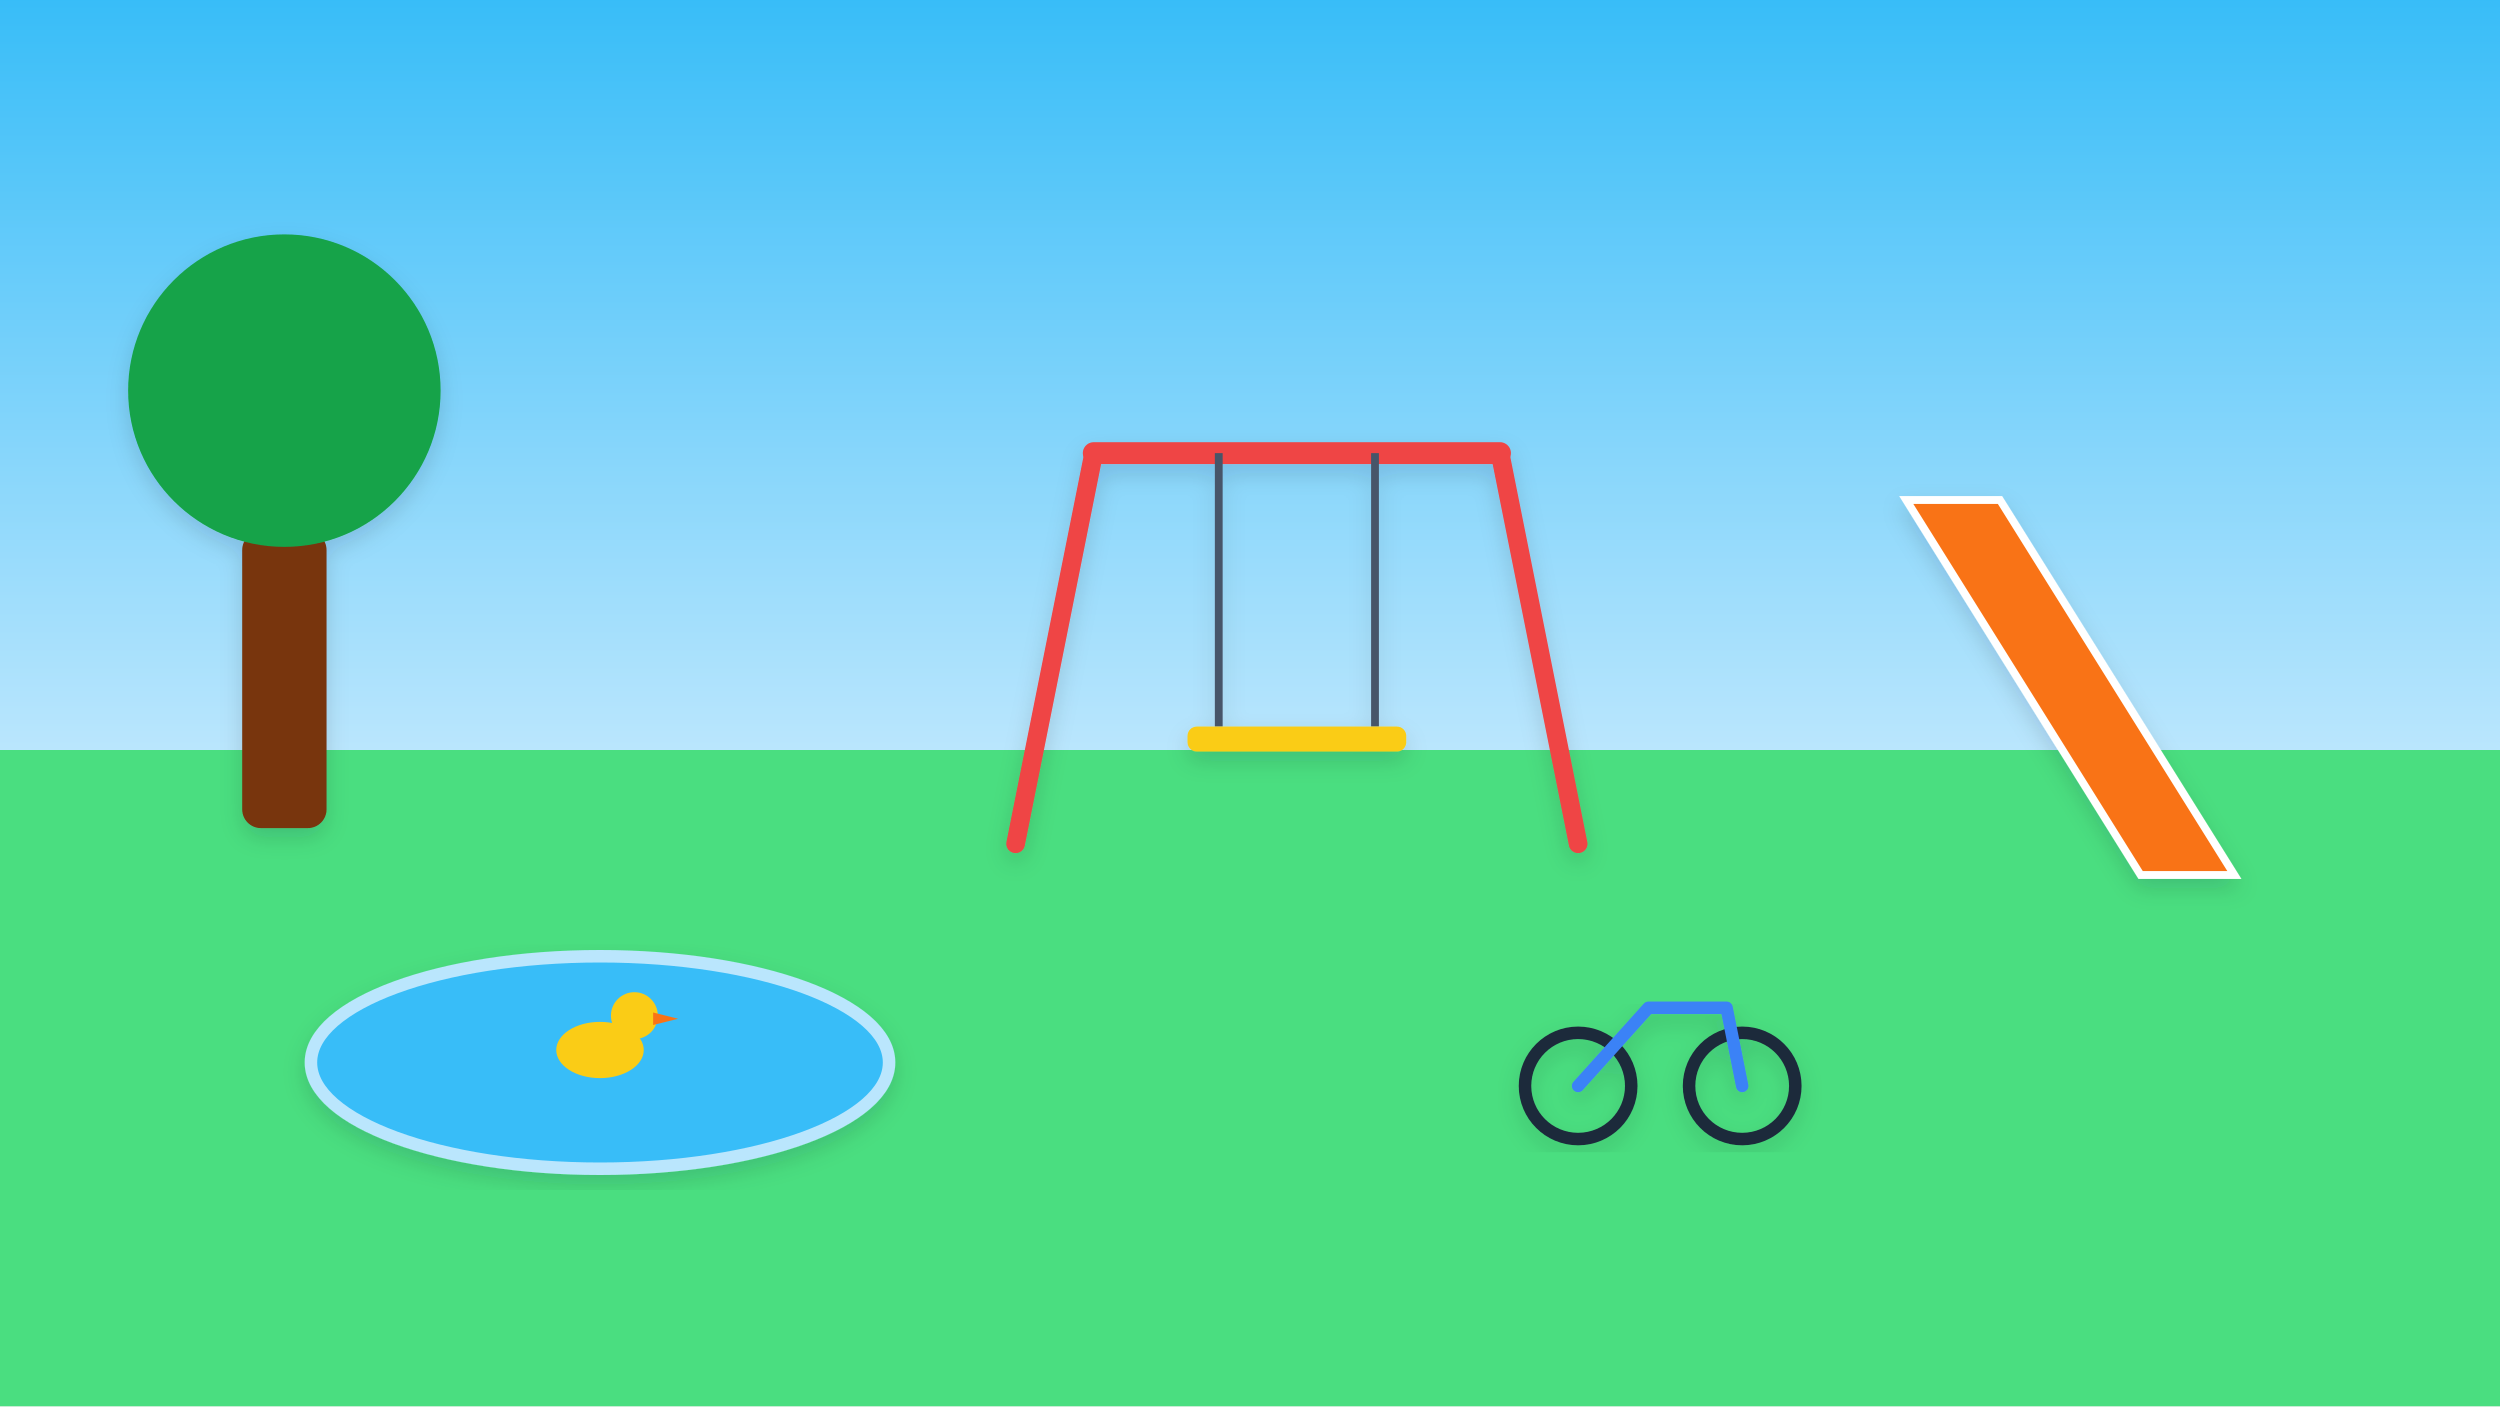
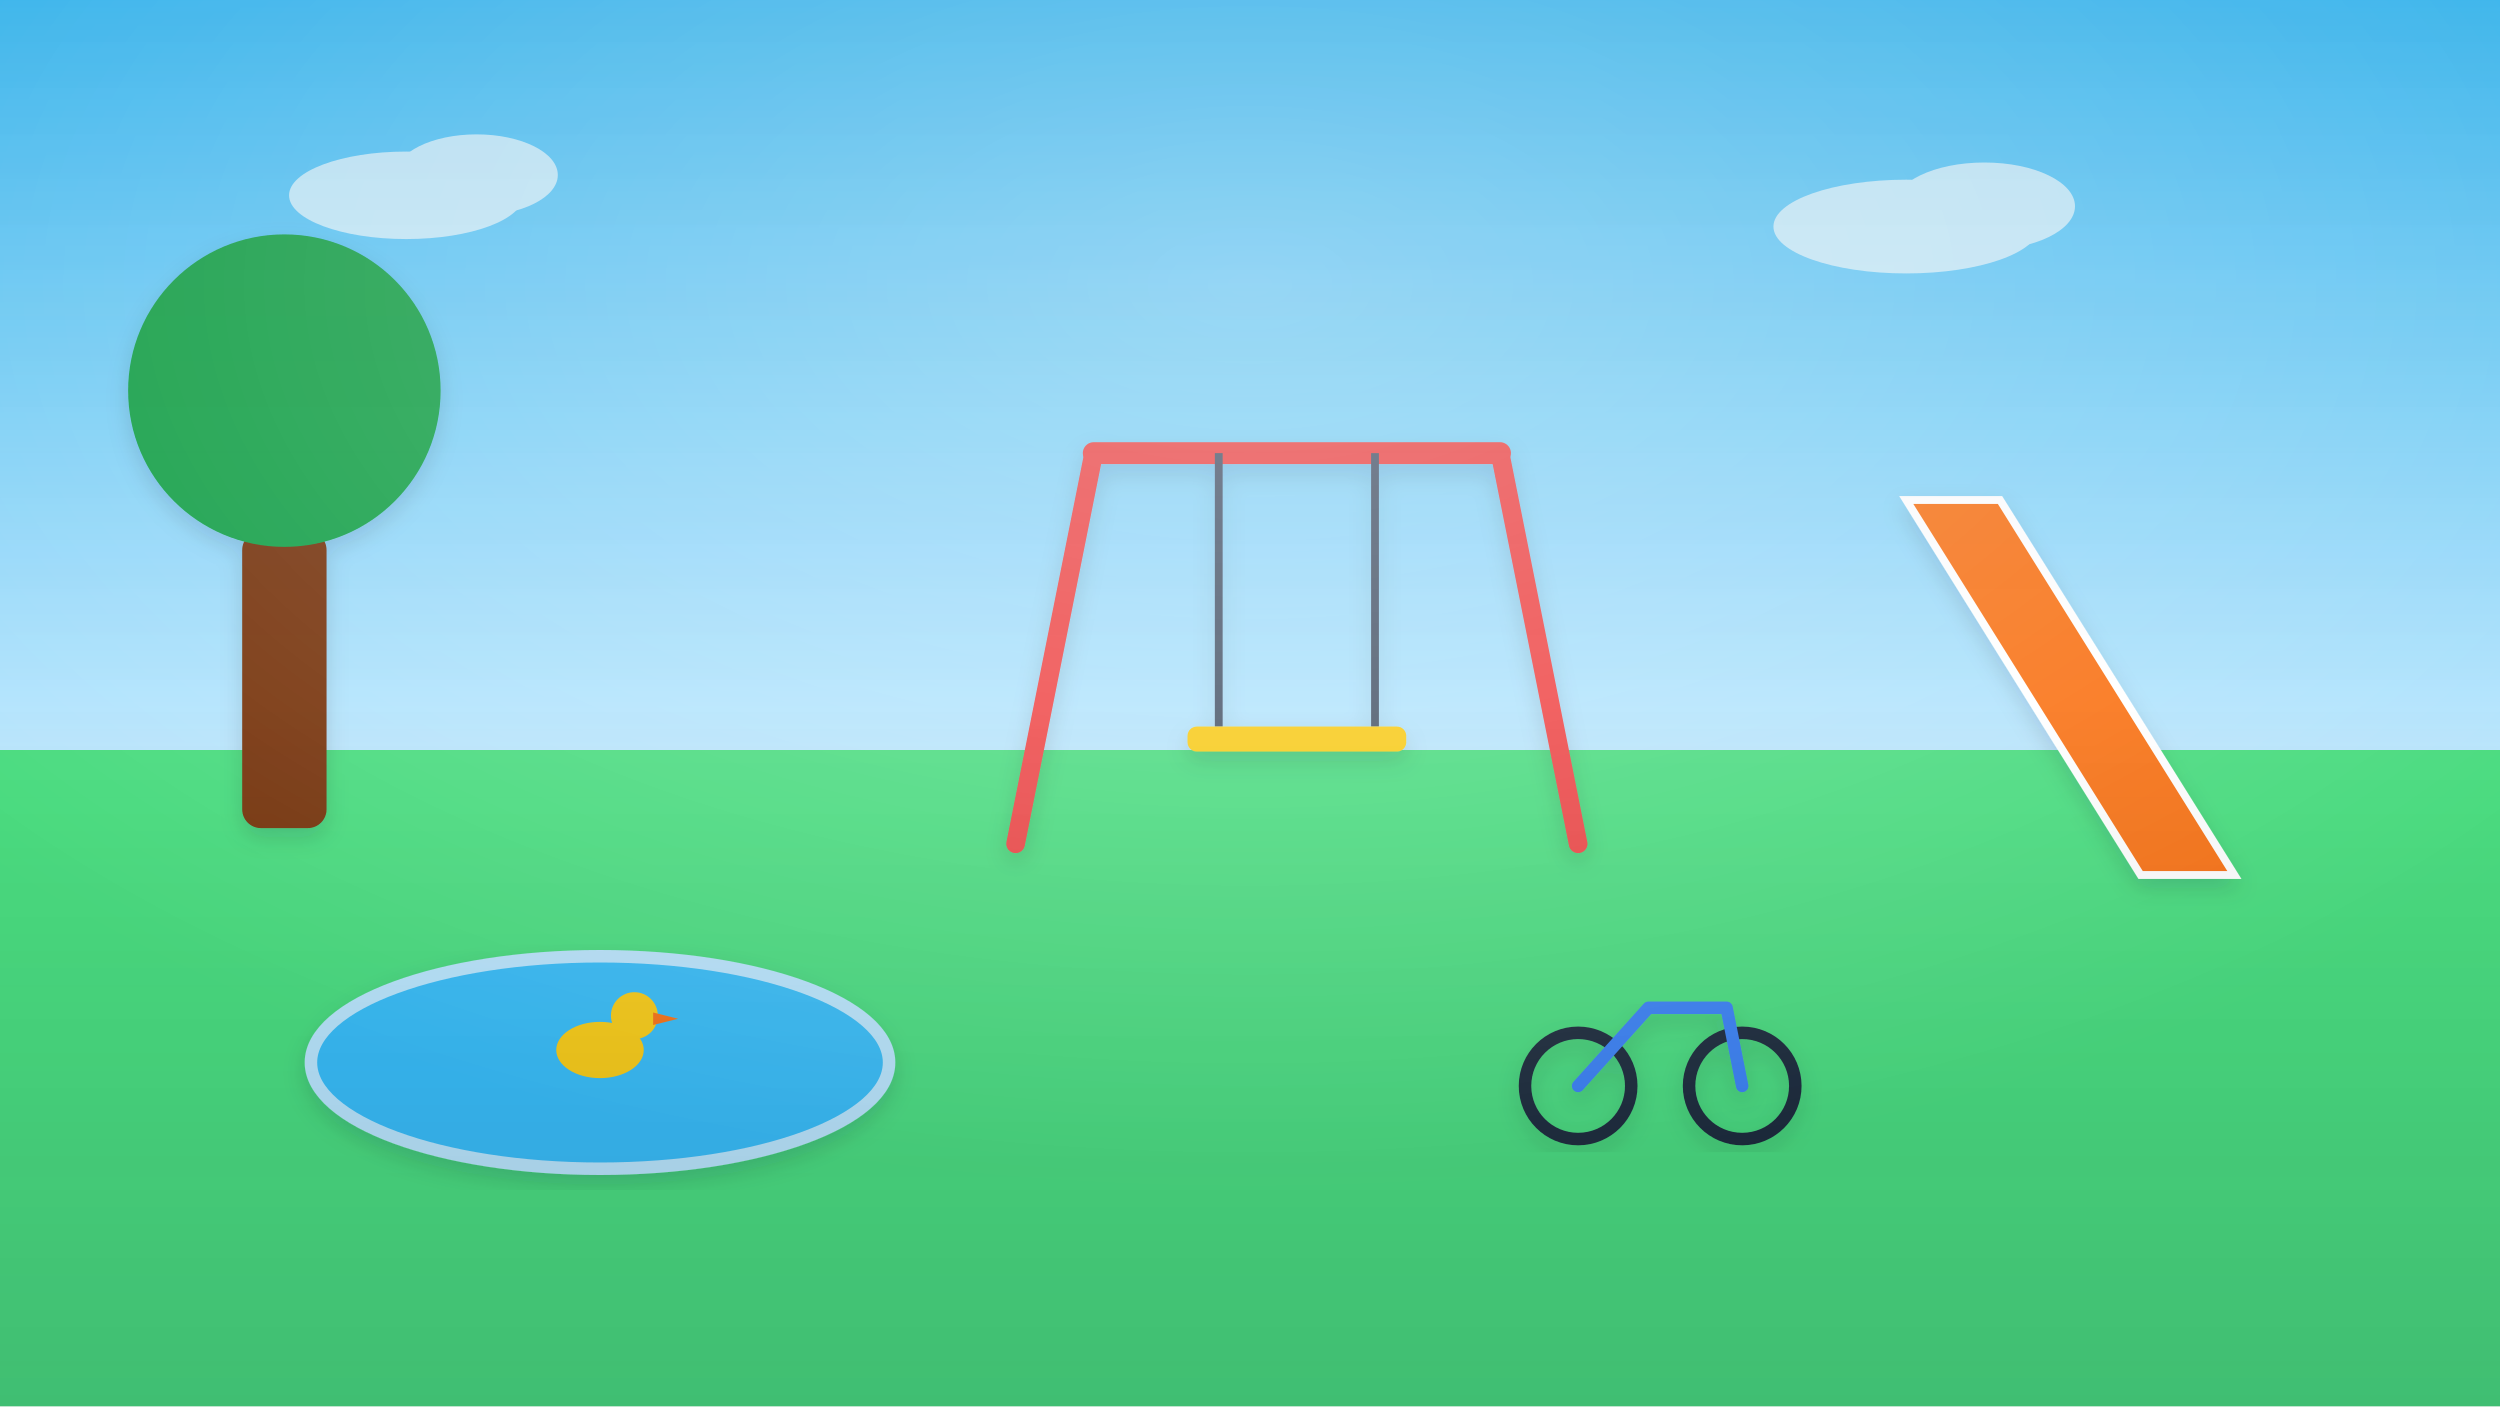
<svg xmlns="http://www.w3.org/2000/svg" viewBox="0 0 1600 900" width="1600" height="900">
  <defs>
    <linearGradient id="laurSky" x1="0" y1="0" x2="0" y2="1">
      <stop offset="0%" stop-color="#38bdf8" />
      <stop offset="100%" stop-color="#bae6fd" />
    </linearGradient>
    <filter id="shla" x="-10%" y="-10%" width="120%" height="120%">
      <feDropShadow dx="0" dy="6" stdDeviation="7" flood-color="#0f172a" flood-opacity="0.14" />
    </filter>
+     <radialGradient id="sunGlow_scene_laurensberg_park.svg" cx="50%" cy="20%" r="65%">
+       <stop offset="0%" stop-color="#ffffff" stop-opacity="0.32" />
+       <stop offset="100%" stop-color="#ffffff" stop-opacity="0" />
+     </radialGradient>
+     <linearGradient id="vignette_scene_laurensberg_park.svg" x1="0" y1="0" x2="0" y2="1">
+       <stop offset="0%" stop-color="#0f172a" stop-opacity="0.06" />
+       <stop offset="50%" stop-color="#0f172a" stop-opacity="0" />
+       <stop offset="100%" stop-color="#0f172a" stop-opacity="0.16" />
+     </linearGradient>
  </defs>
  <rect width="1600" height="480" fill="url(#laurSky)" />
+   <g data-enriched="true" opacity="0.85">
+     <g fill="#ffffff" opacity="0.75">
+       <ellipse cx="260" cy="125" rx="75" ry="28" />
+       <ellipse cx="305" cy="112" rx="52" ry="26" />
+       <ellipse cx="1220" cy="145" rx="85" ry="30" />
+       <ellipse cx="1270" cy="132" rx="58" ry="28" />
+     </g>
+     <path d="M0 595 Q400 535 800 585 T1600 570 L1600 630 L0 630 Z" fill="#0f172a" opacity="0.06" />
+   </g>
  <rect y="480" width="1600" height="420" fill="#4ade80" />
  <g filter="url(#shla)">
    <rect x="155" y="340" width="54" height="190" rx="12" fill="#78350f" />
    <circle cx="182" cy="250" r="100" fill="#16a34a" />
  </g>
  <g filter="url(#shla)">
    <ellipse cx="384" cy="680" rx="185" ry="68" fill="#38bdf8" stroke="#bae6fd" stroke-width="8" />
    <ellipse cx="384" cy="672" rx="28" ry="18" fill="#facc15" />
    <circle cx="406" cy="650" r="15" fill="#facc15" />
    <polygon points="418,648 434,652 418,656" fill="#f97316" />
  </g>
  <g filter="url(#shla)">
    <line x1="700" y1="290" x2="960" y2="290" stroke="#ef4444" stroke-width="14" stroke-linecap="round" />
    <line x1="700" y1="290" x2="650" y2="540" stroke="#ef4444" stroke-width="12" stroke-linecap="round" />
    <line x1="960" y1="290" x2="1010" y2="540" stroke="#ef4444" stroke-width="12" stroke-linecap="round" />
    <line x1="780" y1="290" x2="780" y2="465" stroke="#475569" stroke-width="5" />
    <line x1="880" y1="290" x2="880" y2="465" stroke="#475569" stroke-width="5" />
    <rect x="760" y="465" width="140" height="16" rx="6" fill="#facc15" />
  </g>
  <g filter="url(#shla)">
    <path d="M1220 320 L1280 320 L1430 560 L1370 560 Z" fill="#f97316" stroke="#ffffff" stroke-width="5" />
  </g>
  <g filter="url(#shla)">
    <circle cx="1010" cy="695" r="34" fill="none" stroke="#1e293b" stroke-width="8" />
    <circle cx="1115" cy="695" r="34" fill="none" stroke="#1e293b" stroke-width="8" />
    <polyline points="1010,695 1055,645 1105,645 1115,695" fill="none" stroke="#3b82f6" stroke-width="8" stroke-linecap="round" stroke-linejoin="round" />
  </g>
+   <rect width="1600" height="900" fill="url(#sunGlow_scene_laurensberg_park.svg)" pointer-events="none" />
+   <rect width="1600" height="900" fill="url(#vignette_scene_laurensberg_park.svg)" pointer-events="none" />
</svg>
